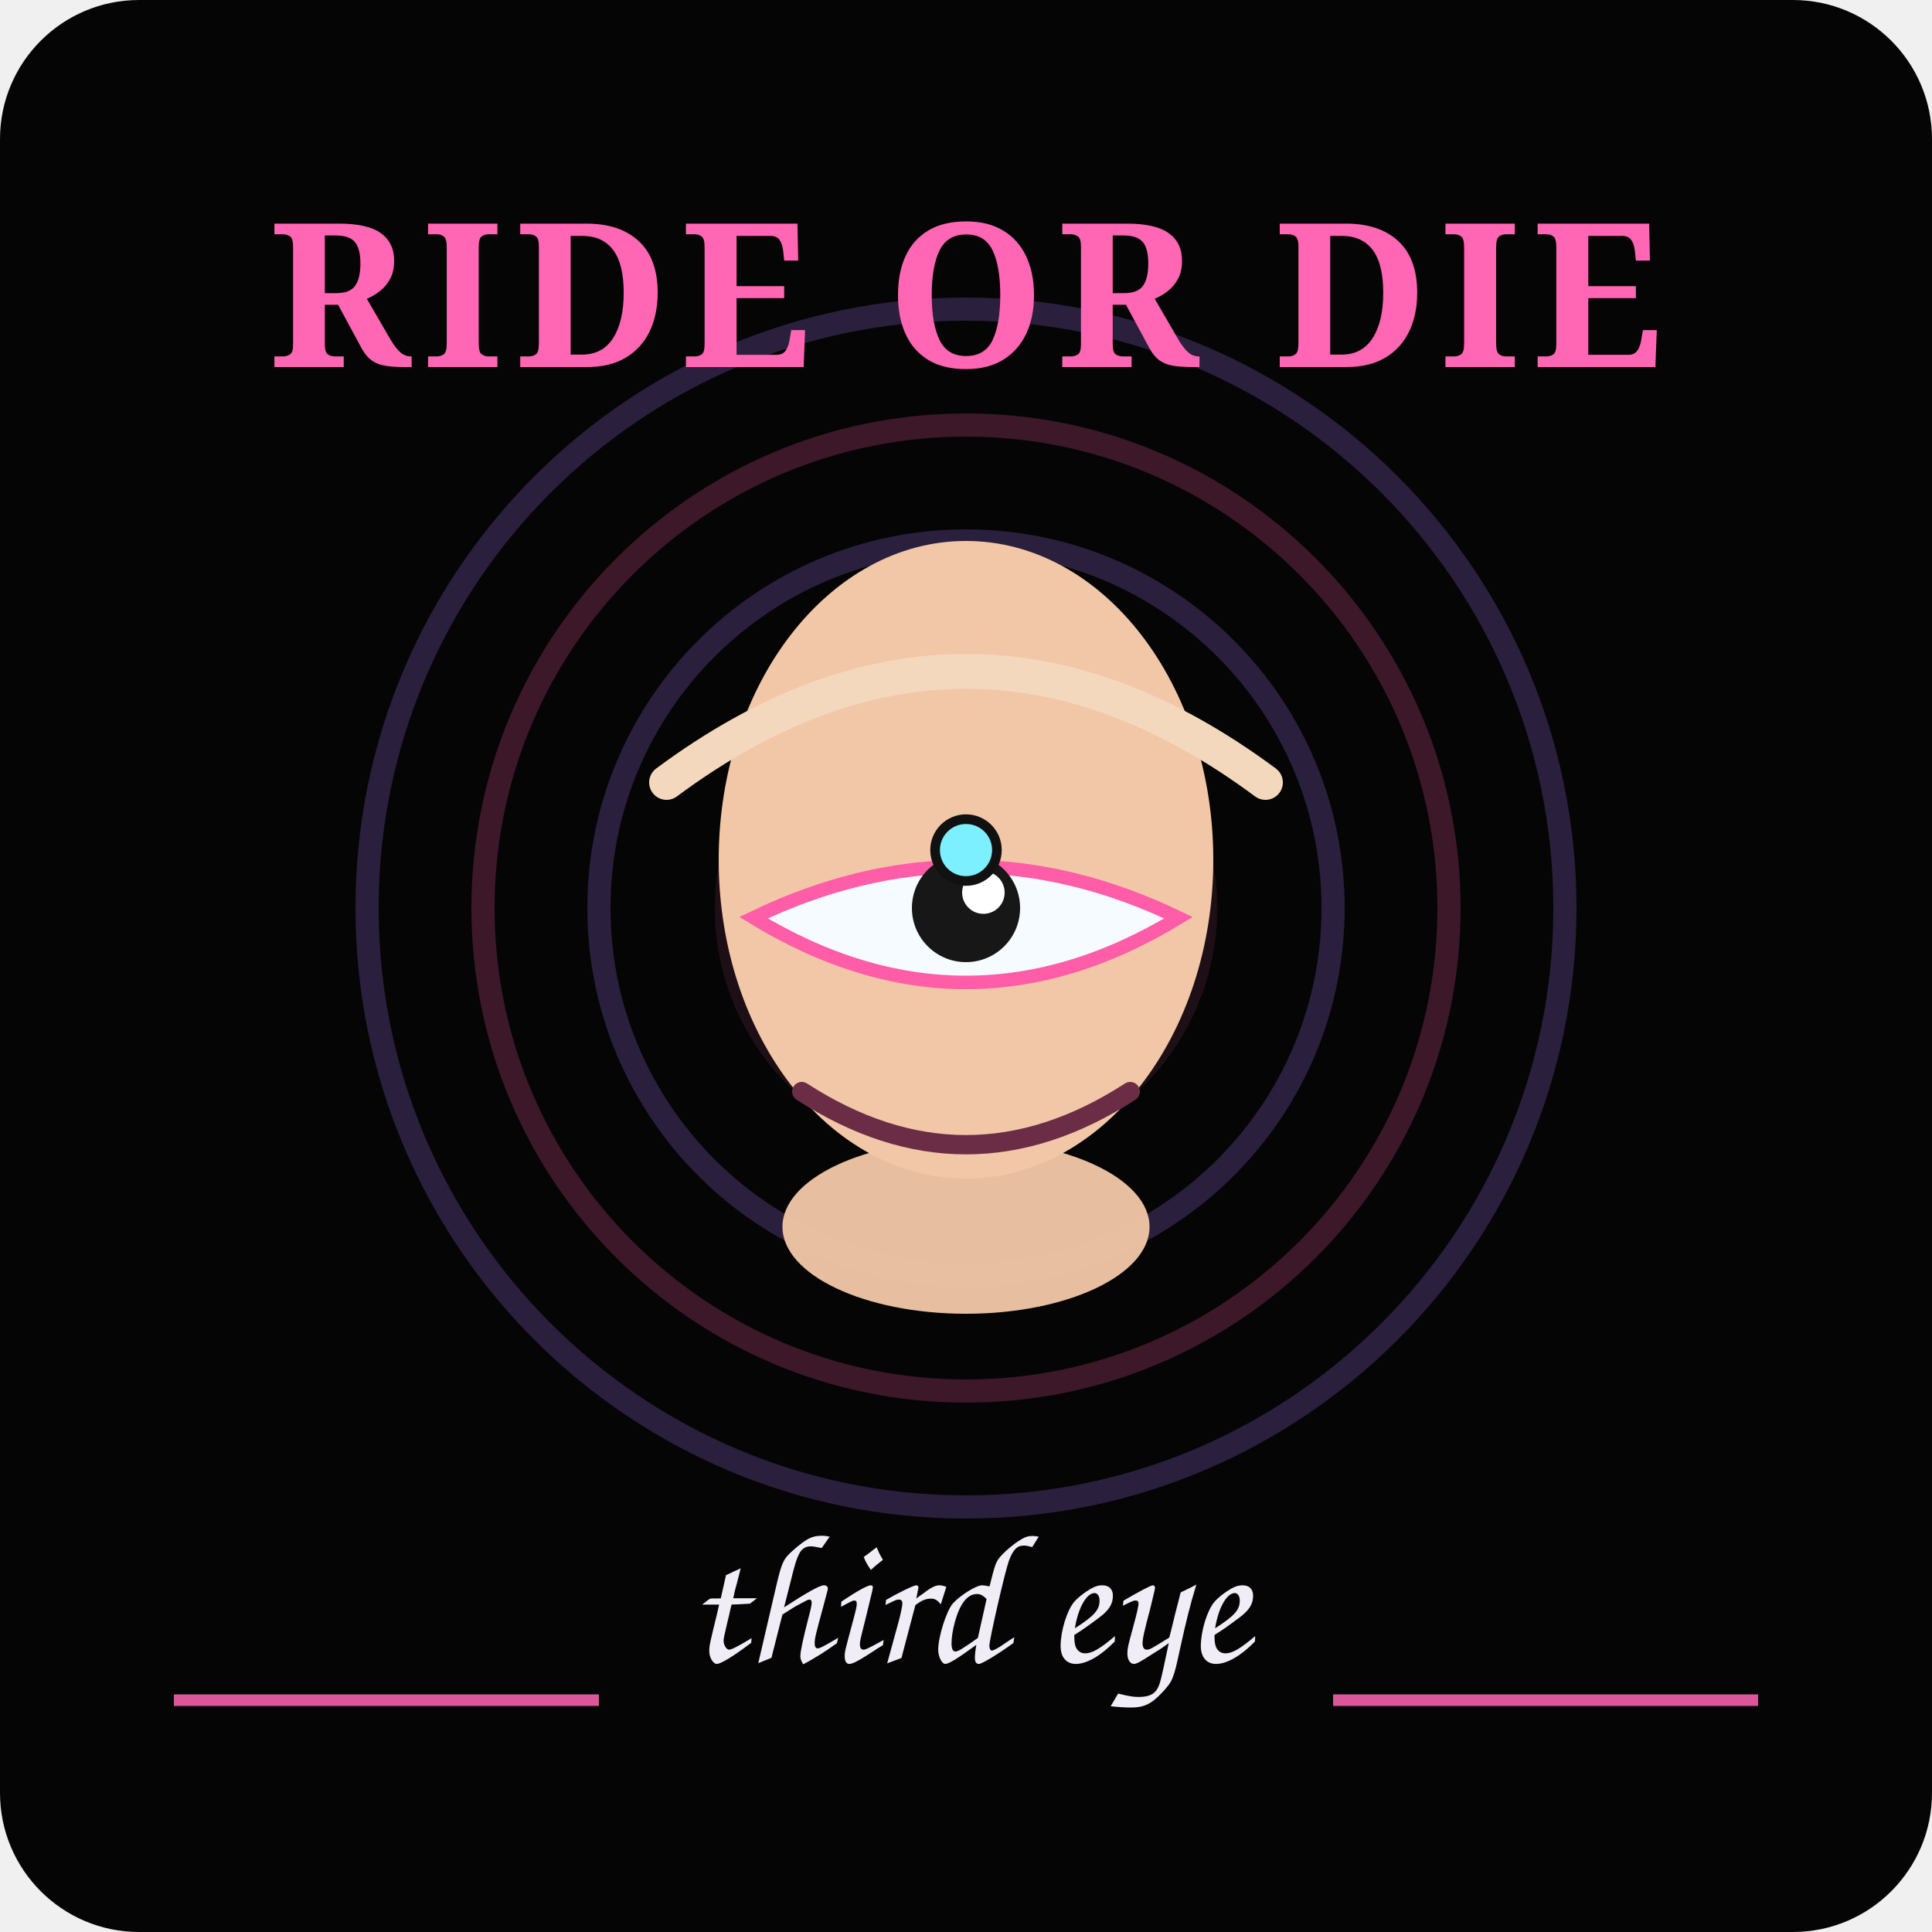
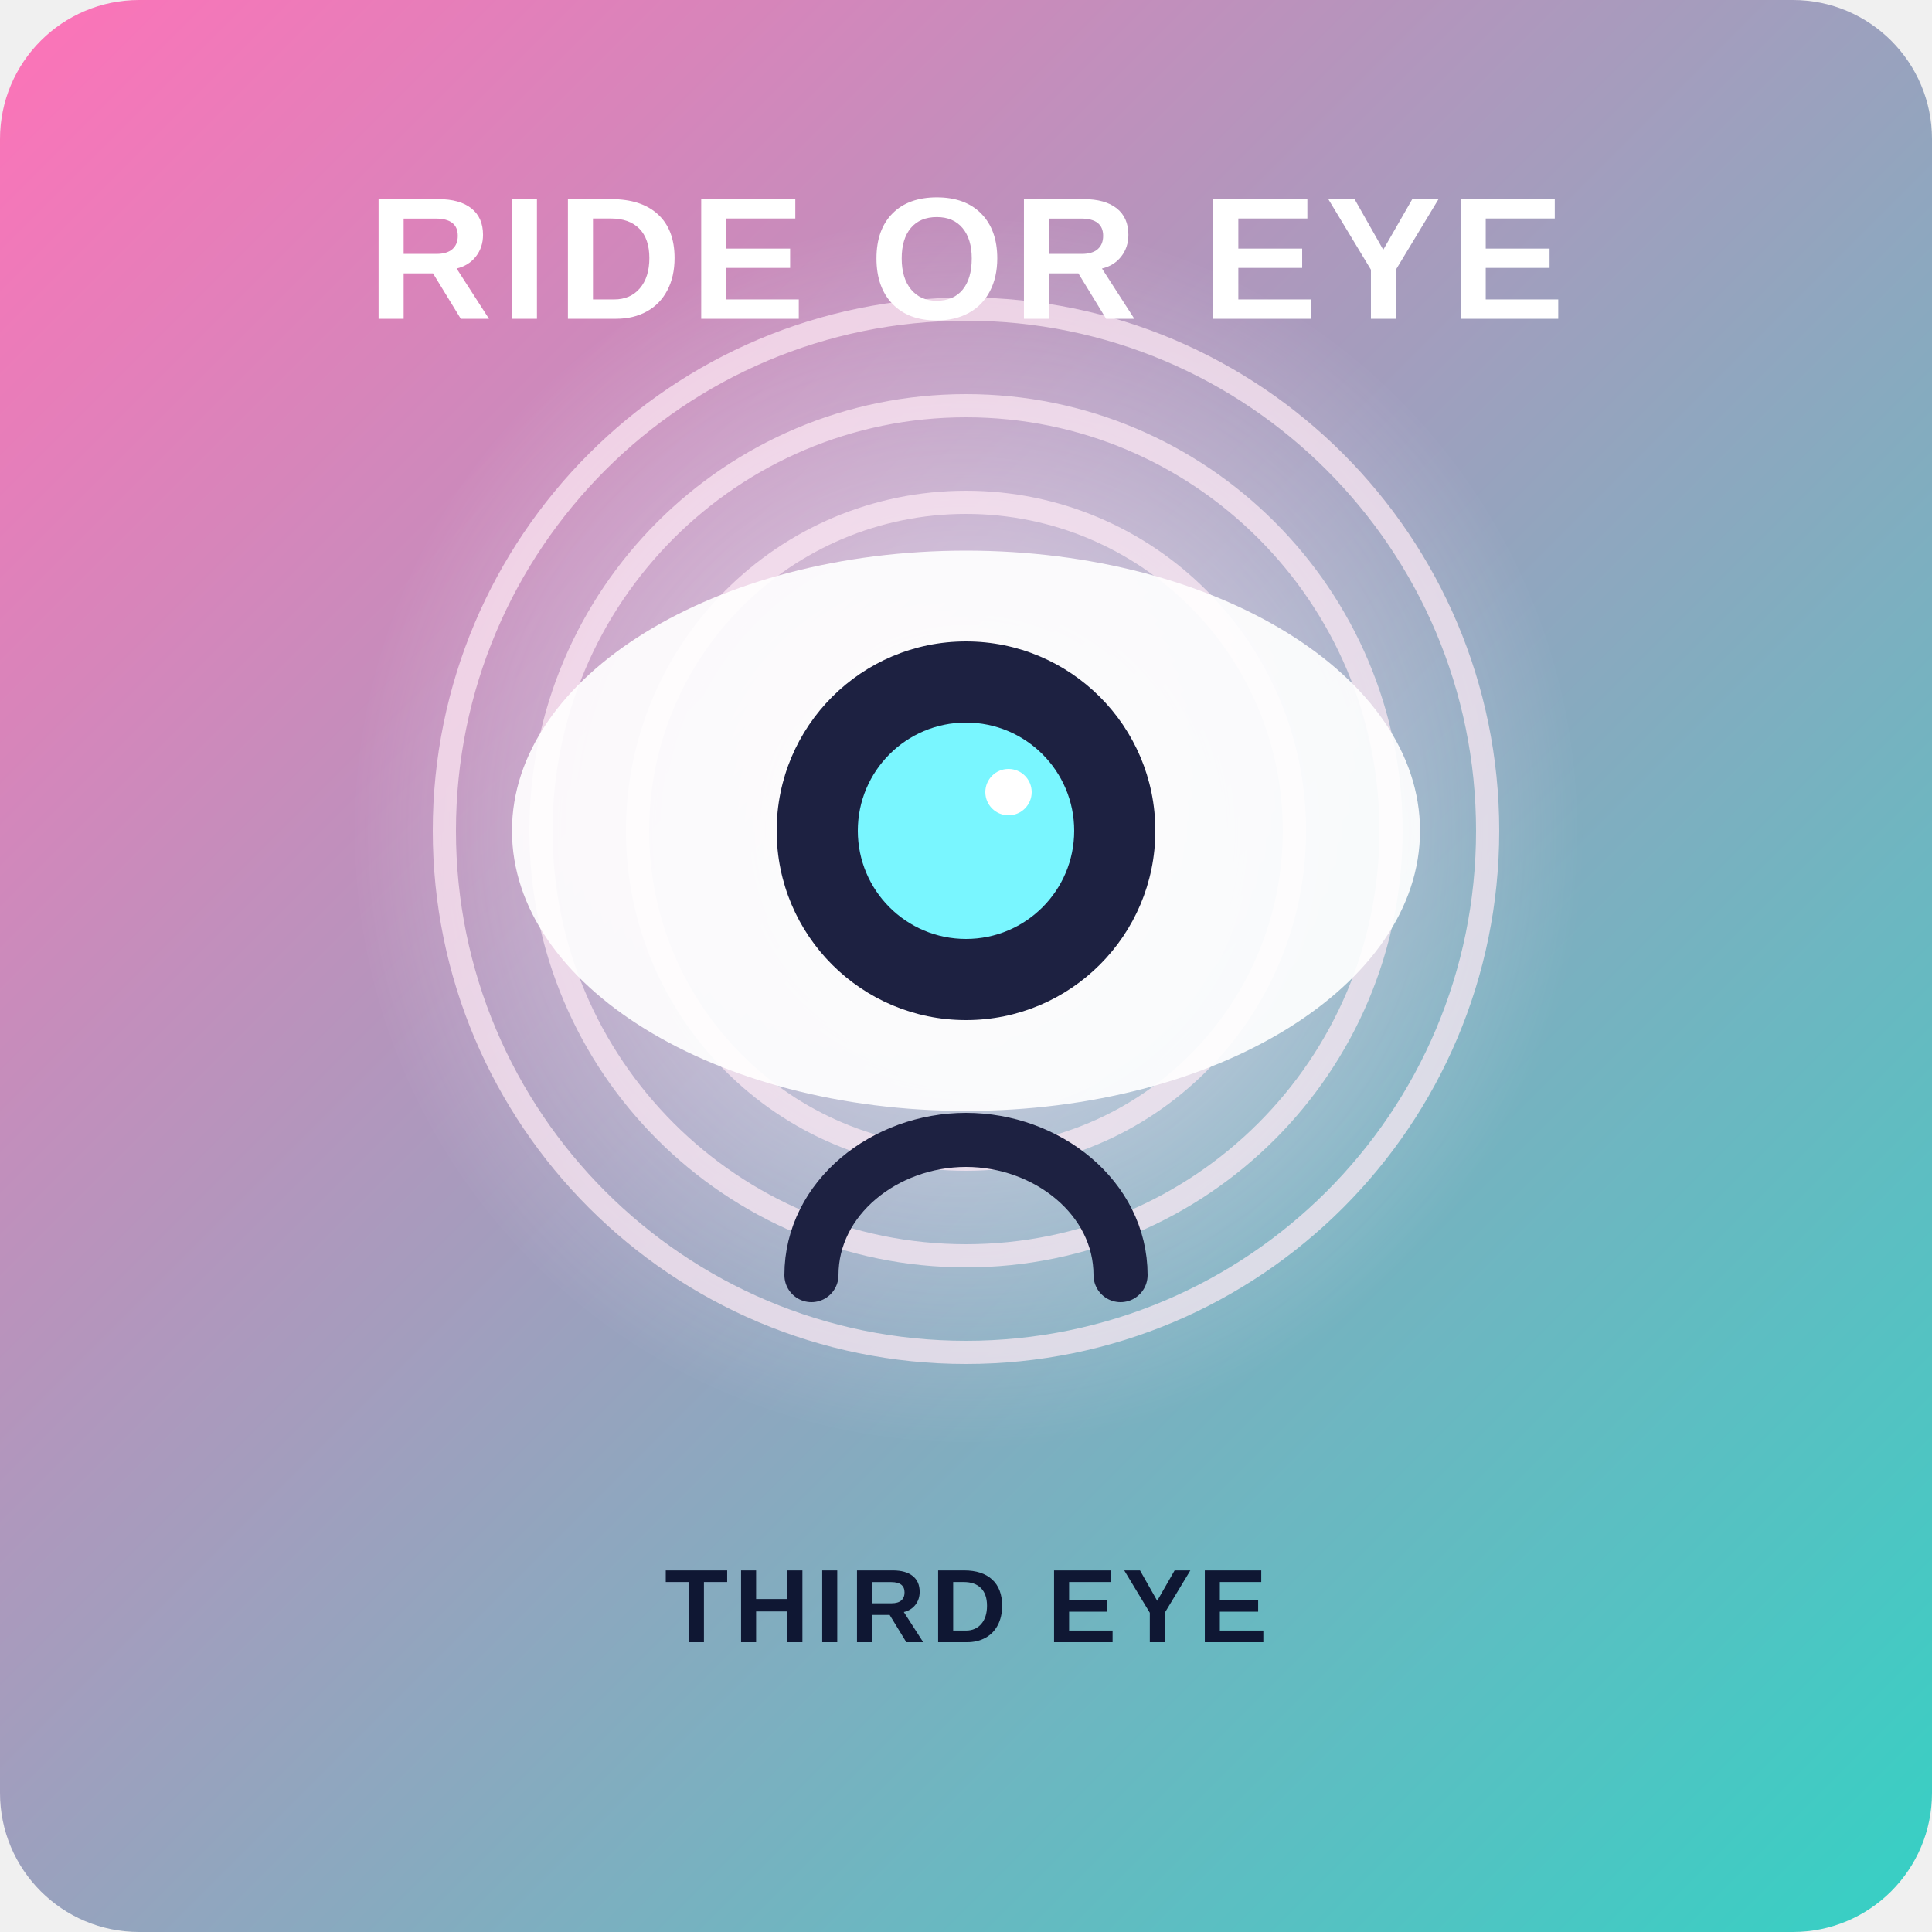
<svg xmlns="http://www.w3.org/2000/svg" viewBox="0 0 1000 1000" width="1000" height="1000">
-   <rect width="1000" height="1000" rx="72" fill="#050505" />
-   <g transform="translate(500 470)">
-     <circle r="310" fill="none" stroke="#ae7cff" stroke-width="12" opacity=".22" />
-     <circle r="250" fill="none" stroke="#ff5da8" stroke-width="12" opacity=".22" />
-     <circle r="190" fill="none" stroke="#ae7cff" stroke-width="12" opacity=".22" />
-     <circle r="130" fill="#ff67b3" opacity=".1" />
-     <ellipse cx="0" cy="-25" rx="128" ry="165" fill="#f2c7a7" />
-     <ellipse cx="0" cy="165" rx="95" ry="45" fill="#f2c7a7" opacity=".95" />
-     <path d="M-155-65 Q0-180 155-65" fill="none" stroke="#f4d8bd" stroke-width="18" stroke-linecap="round" />
-     <path d="M-110 5 Q0 -48 110 5 Q0 72 -110 5Z" fill="#f6fbff" stroke="#ff5da8" stroke-width="7" />
-     <circle r="28" fill="#171717" />
-     <circle r="11" cx="9" cy="-8" fill="#fff" />
-     <circle r="16" cx="0" cy="-30" fill="#7df0ff" stroke="#111" stroke-width="5" />
-     <path d="M-85 95 Q0 150 85 95" fill="none" stroke="#6b2d46" stroke-width="10" stroke-linecap="round" />
+   <defs>
+     <linearGradient id="bg" x1="0" y1="0" x2="1" y2="1">
+       <stop offset="0" stop-color="#ff72b8" />
+       <stop offset="1" stop-color="#34d1c4" />
+     </linearGradient>
+     <radialGradient id="g1" cx="50%" cy="50%" r="50%">
+       <stop offset="0" stop-color="#fff7ff" stop-opacity=".95" />
+       <stop offset="1" stop-color="#fff7ff" stop-opacity="0" />
+     </radialGradient>
+   </defs>
+   <rect width="1000" height="1000" rx="72" fill="url(#bg)" />
+   <circle cx="500" cy="430" r="320" fill="url(#g1)" opacity=".75" />
+   <g fill="none" stroke="#ffebf5" stroke-width="12" opacity=".7">
+     <circle cx="500" cy="430" r="170" />
+     <circle cx="500" cy="430" r="220" />
+     <circle cx="500" cy="430" r="270" />
  </g>
-   <text x="500" y="190" text-anchor="middle" font-family="Georgia, serif" font-size="104" font-weight="700" letter-spacing="6" fill="#ff66b3">RIDE OR DIE</text>
-   <text x="500" y="860" text-anchor="middle" font-family="Brush Script MT, cursive" font-size="96" fill="#f0edf6">third eye</text>
-   <g stroke="#ff66b3" stroke-width="6" opacity=".85">
-     <path d="M90 880h220" />
-     <path d="M690 880h220" />
-   </g>
+   <path d="M500 285c130 0 235 65 235 145s-105 145-235 145-235-65-235-145 105-145 235-145z" fill="#fff" opacity=".92" />
+   <circle cx="500" cy="430" r="98" fill="#1d2141" />
+   <circle cx="500" cy="430" r="56" fill="#79f6ff" />
+   <circle cx="522" cy="410" r="12" fill="#fff" />
+   <path d="M420 660c0-40 38-70 80-70h0c42 0 80 30 80 70" fill="none" stroke="#1d2141" stroke-width="28" stroke-linecap="round" />
+   <text x="500" y="165" text-anchor="middle" font-family="Arial, Helvetica, sans-serif" font-size="90" font-weight="900" letter-spacing="4" fill="#fff">RIDE OR EYE</text>
+   <text x="500" y="850" text-anchor="middle" font-family="Arial, Helvetica, sans-serif" font-size="54" font-weight="800" letter-spacing="3" fill="#0f1733">THIRD EYE</text>
</svg>
